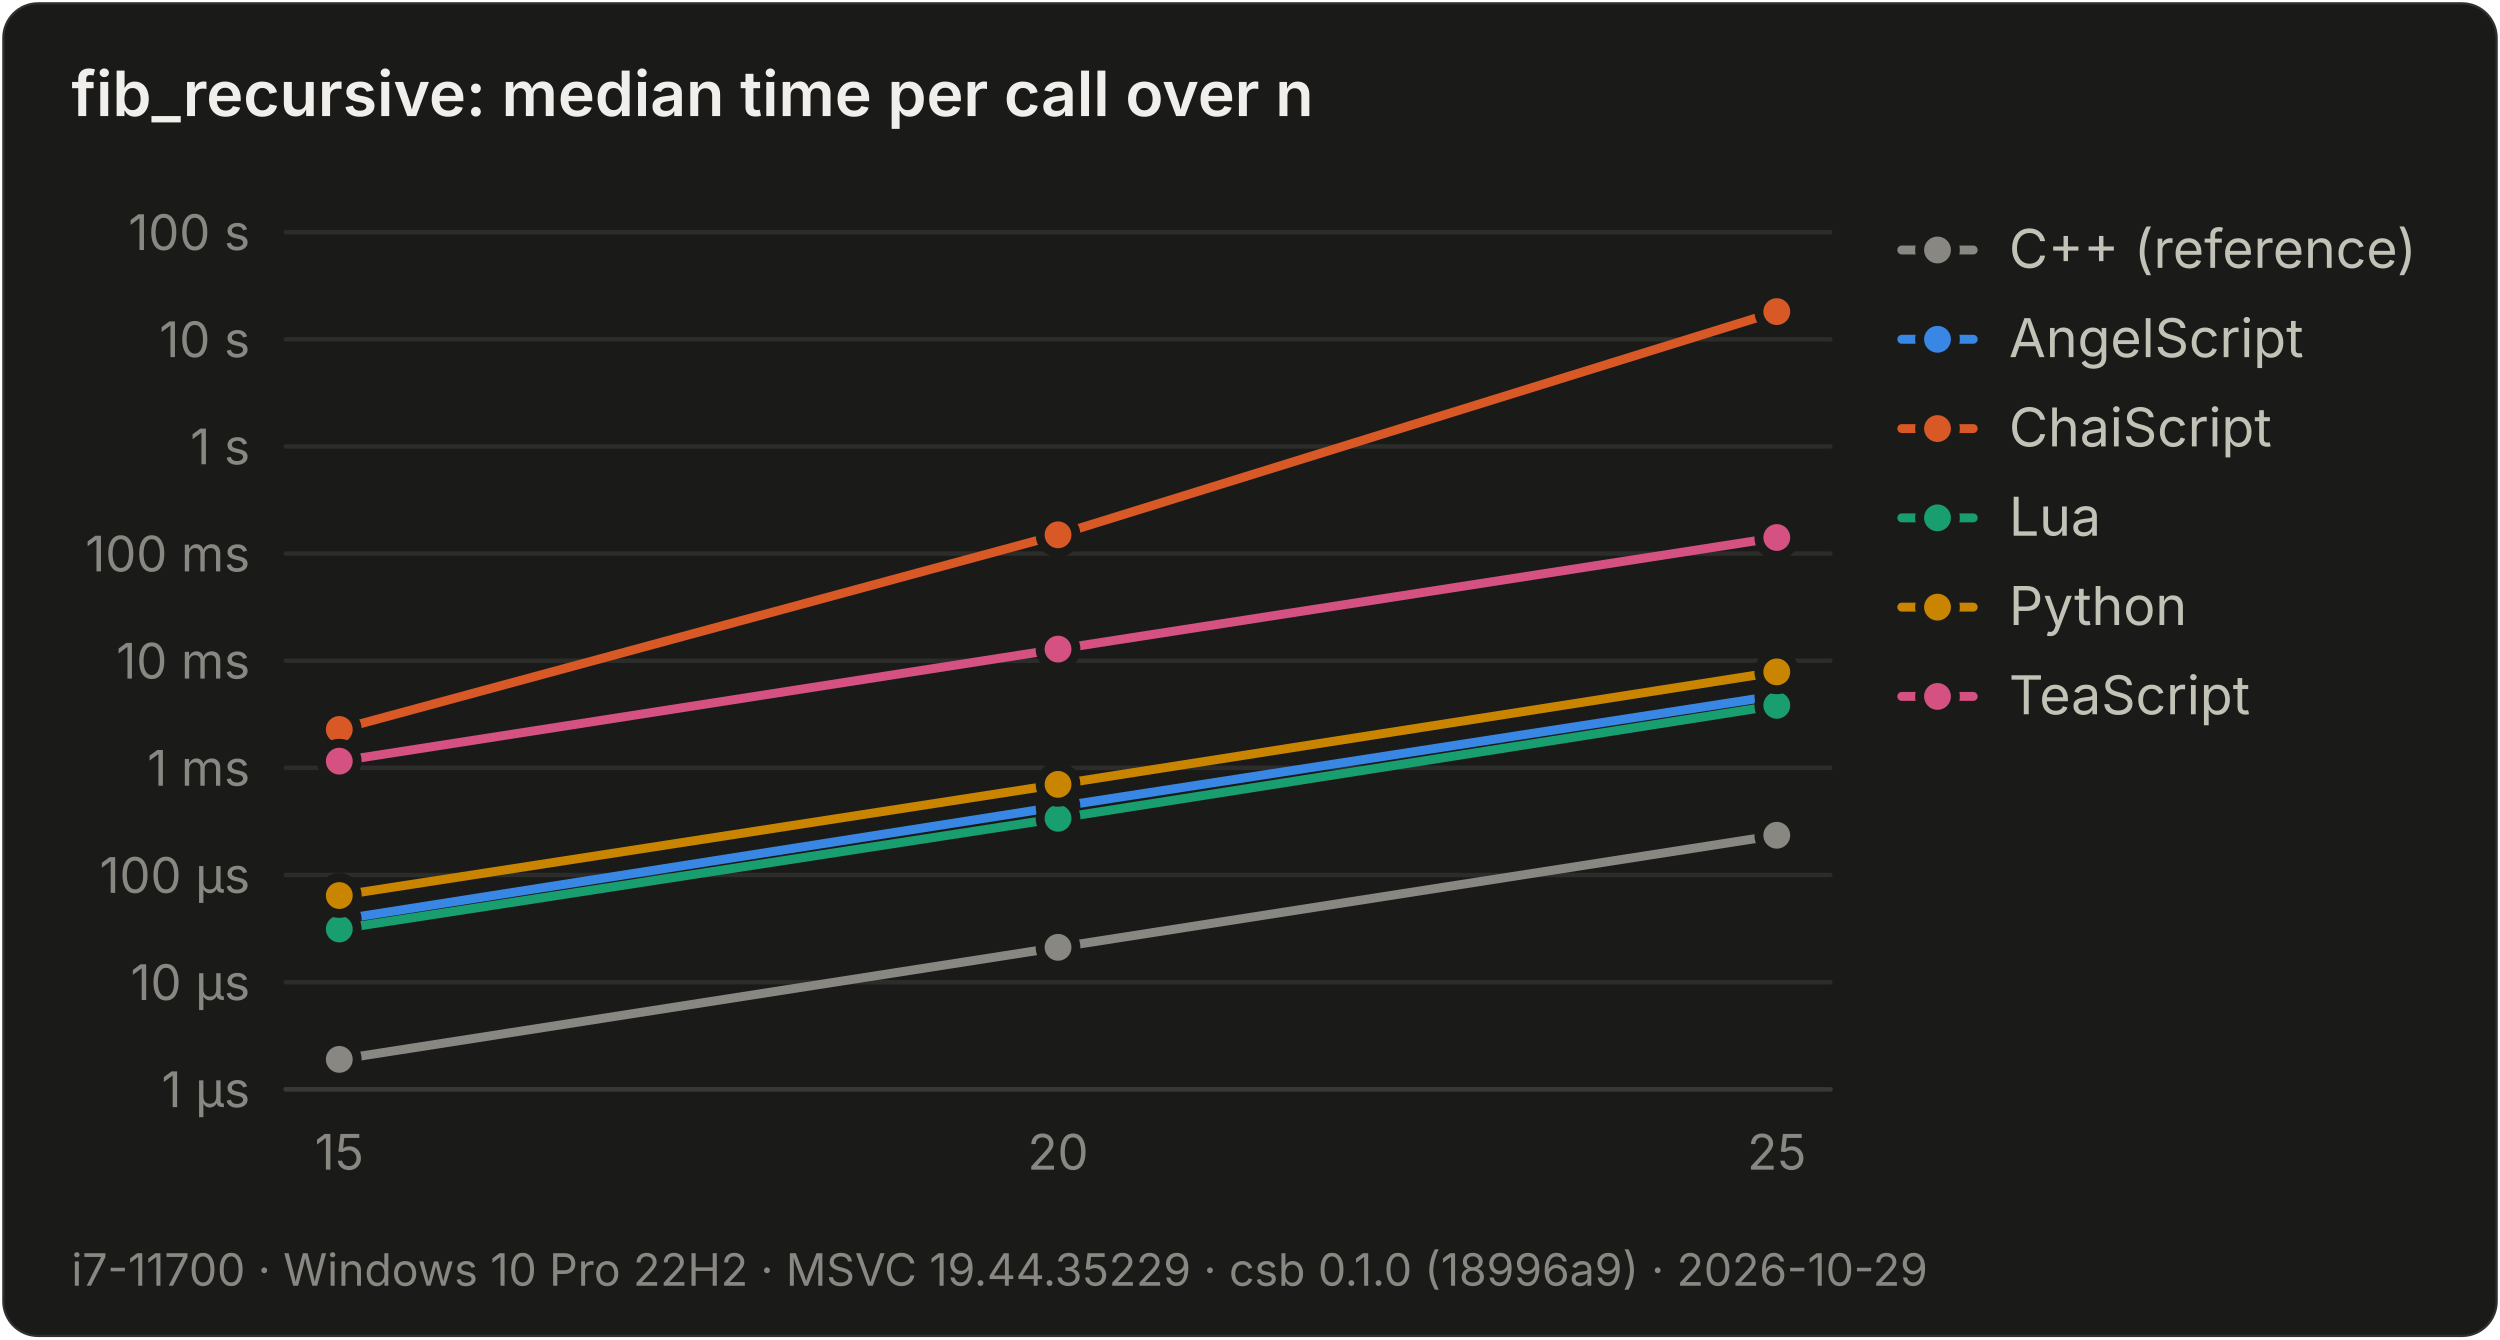
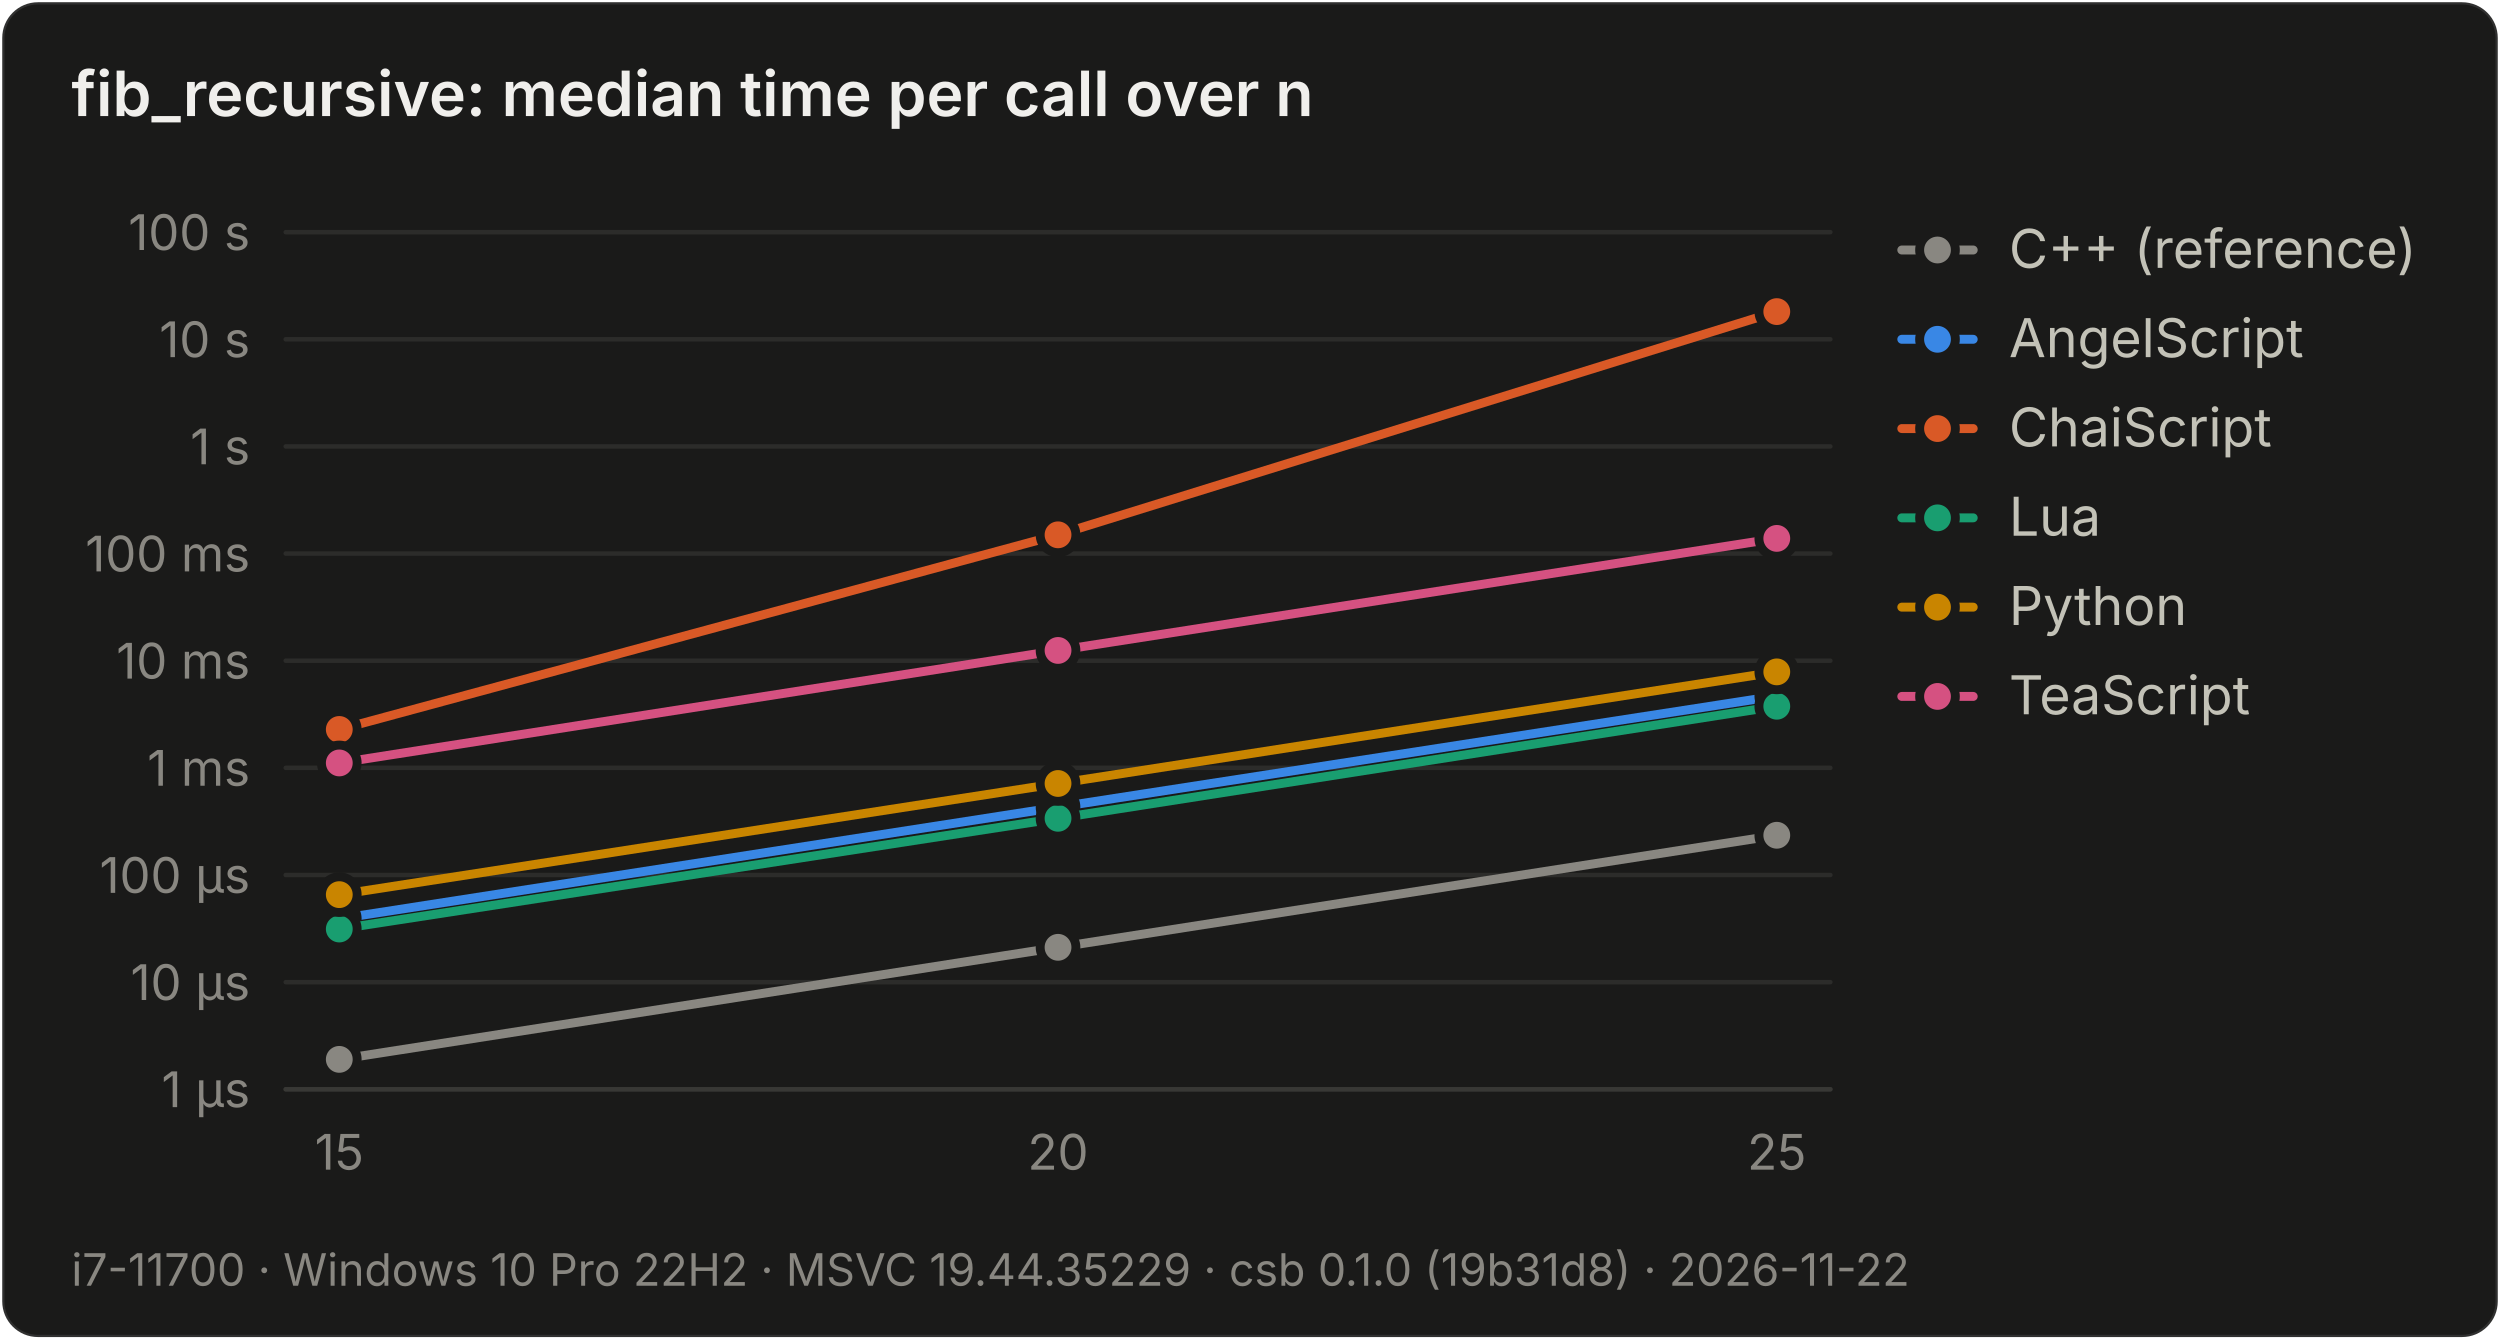
<svg xmlns="http://www.w3.org/2000/svg" width="560" height="300" viewBox="0 0 560 300" font-family="system-ui, -apple-system, &quot;Segoe UI&quot;, sans-serif" role="img">
  <rect x="0.5" y="0.5" width="559" height="299" rx="8" fill="#1a1a19" stroke="rgba(255,255,255,0.10)" />
  <text x="16.0" y="26.0" font-size="14" fill="#f0efec" text-anchor="start" font-weight="600">fib_recursive: median time per call over n</text>
  <line x1="64.0" y1="244.0" x2="410.0" y2="244.0" stroke="#2c2c2a" stroke-width="1.0" stroke-linecap="round" />
  <text x="56.0" y="248.0" font-size="11" fill="#898781" text-anchor="end">1 µs</text>
  <line x1="64.0" y1="220.0" x2="410.0" y2="220.0" stroke="#2c2c2a" stroke-width="1.0" stroke-linecap="round" />
  <text x="56.0" y="224.0" font-size="11" fill="#898781" text-anchor="end">10 µs</text>
  <line x1="64.0" y1="196.0" x2="410.0" y2="196.0" stroke="#2c2c2a" stroke-width="1.0" stroke-linecap="round" />
  <text x="56.0" y="200.0" font-size="11" fill="#898781" text-anchor="end">100 µs</text>
  <line x1="64.0" y1="172.0" x2="410.0" y2="172.0" stroke="#2c2c2a" stroke-width="1.0" stroke-linecap="round" />
  <text x="56.0" y="176.0" font-size="11" fill="#898781" text-anchor="end">1 ms</text>
  <line x1="64.0" y1="148.0" x2="410.0" y2="148.0" stroke="#2c2c2a" stroke-width="1.0" stroke-linecap="round" />
  <text x="56.0" y="152.0" font-size="11" fill="#898781" text-anchor="end">10 ms</text>
  <line x1="64.0" y1="124.0" x2="410.0" y2="124.0" stroke="#2c2c2a" stroke-width="1.0" stroke-linecap="round" />
  <text x="56.0" y="128.0" font-size="11" fill="#898781" text-anchor="end">100 ms</text>
  <line x1="64.0" y1="100.0" x2="410.0" y2="100.0" stroke="#2c2c2a" stroke-width="1.0" stroke-linecap="round" />
  <text x="56.0" y="104.0" font-size="11" fill="#898781" text-anchor="end">1 s</text>
  <line x1="64.0" y1="76.0" x2="410.0" y2="76.0" stroke="#2c2c2a" stroke-width="1.0" stroke-linecap="round" />
  <text x="56.0" y="80.0" font-size="11" fill="#898781" text-anchor="end">10 s</text>
  <line x1="64.0" y1="52.0" x2="410.0" y2="52.0" stroke="#2c2c2a" stroke-width="1.0" stroke-linecap="round" />
  <text x="56.0" y="56.0" font-size="11" fill="#898781" text-anchor="end">100 s</text>
  <line x1="64.0" y1="244.0" x2="410.0" y2="244.0" stroke="#383835" stroke-width="1.0" stroke-linecap="round" />
  <text x="76.0" y="262.0" font-size="11" fill="#898781" text-anchor="middle">15</text>
  <text x="237.0" y="262.0" font-size="11" fill="#898781" text-anchor="middle">20</text>
  <text x="398.0" y="262.0" font-size="11" fill="#898781" text-anchor="middle">25</text>
  <polyline points="76.0,237.3 237.0,212.2 398.0,187.1" fill="none" stroke="#898781" stroke-width="2.0" stroke-linejoin="round" stroke-linecap="round" />
  <circle cx="76.0" cy="237.3" r="4.0" fill="#898781" stroke="#1a1a19" stroke-width="2" />
  <circle cx="237.0" cy="212.2" r="4.0" fill="#898781" stroke="#1a1a19" stroke-width="2" />
  <circle cx="398.0" cy="187.1" r="4.0" fill="#898781" stroke="#1a1a19" stroke-width="2" />
  <line x1="426.0" y1="56.0" x2="442.0" y2="56.0" stroke="#898781" stroke-width="2" stroke-linecap="round" />
  <circle cx="434.0" cy="56.0" r="4.0" fill="#898781" stroke="#1a1a19" stroke-width="2" />
  <text x="450.0" y="60.0" font-size="12" fill="#c3c2b7" text-anchor="start">C++ (reference)</text>
-   <polyline points="76.0,206.0 237.0,180.7 398.0,155.8" fill="none" stroke="#3987e5" stroke-width="2.0" stroke-linejoin="round" stroke-linecap="round" />
-   <circle cx="76.0" cy="206.0" r="4.0" fill="#3987e5" stroke="#1a1a19" stroke-width="2" />
-   <circle cx="237.0" cy="180.7" r="4.0" fill="#3987e5" stroke="#1a1a19" stroke-width="2" />
-   <circle cx="398.0" cy="155.8" r="4.0" fill="#3987e5" stroke="#1a1a19" stroke-width="2" />
+   <polyline points="76.0,205.8 237.0,180.8 398.0,155.9" fill="none" stroke="#3987e5" stroke-width="2.0" stroke-linejoin="round" stroke-linecap="round" />
+   <circle cx="76.0" cy="205.8" r="4.0" fill="#3987e5" stroke="#1a1a19" stroke-width="2" />
+   <circle cx="237.0" cy="180.8" r="4.0" fill="#3987e5" stroke="#1a1a19" stroke-width="2" />
+   <circle cx="398.0" cy="155.9" r="4.0" fill="#3987e5" stroke="#1a1a19" stroke-width="2" />
  <line x1="426.0" y1="76.0" x2="442.0" y2="76.0" stroke="#3987e5" stroke-width="2" stroke-linecap="round" />
  <circle cx="434.0" cy="76.0" r="4.0" fill="#3987e5" stroke="#1a1a19" stroke-width="2" />
  <text x="450.0" y="80.0" font-size="12" fill="#c3c2b7" text-anchor="start">AngelScript</text>
  <polyline points="76.0,163.4 237.0,119.8 398.0,69.8" fill="none" stroke="#d95926" stroke-width="2.0" stroke-linejoin="round" stroke-linecap="round" />
  <circle cx="76.0" cy="163.4" r="4.0" fill="#d95926" stroke="#1a1a19" stroke-width="2" />
  <circle cx="237.0" cy="119.8" r="4.0" fill="#d95926" stroke="#1a1a19" stroke-width="2" />
  <circle cx="398.0" cy="69.8" r="4.0" fill="#d95926" stroke="#1a1a19" stroke-width="2" />
  <line x1="426.0" y1="96.0" x2="442.0" y2="96.0" stroke="#d95926" stroke-width="2" stroke-linecap="round" />
  <circle cx="434.0" cy="96.0" r="4.0" fill="#d95926" stroke="#1a1a19" stroke-width="2" />
  <text x="450.0" y="100.0" font-size="12" fill="#c3c2b7" text-anchor="start">ChaiScript</text>
-   <polyline points="76.0,208.1 237.0,183.3 398.0,158.0" fill="none" stroke="#199e70" stroke-width="2.0" stroke-linejoin="round" stroke-linecap="round" />
+   <polyline points="76.0,208.1 237.0,183.3 398.0,158.2" fill="none" stroke="#199e70" stroke-width="2.0" stroke-linejoin="round" stroke-linecap="round" />
  <circle cx="76.0" cy="208.1" r="4.0" fill="#199e70" stroke="#1a1a19" stroke-width="2" />
  <circle cx="237.0" cy="183.3" r="4.0" fill="#199e70" stroke="#1a1a19" stroke-width="2" />
-   <circle cx="398.0" cy="158.0" r="4.0" fill="#199e70" stroke="#1a1a19" stroke-width="2" />
+   <circle cx="398.0" cy="158.2" r="4.0" fill="#199e70" stroke="#1a1a19" stroke-width="2" />
  <line x1="426.0" y1="116.0" x2="442.0" y2="116.0" stroke="#199e70" stroke-width="2" stroke-linecap="round" />
  <circle cx="434.0" cy="116.0" r="4.0" fill="#199e70" stroke="#1a1a19" stroke-width="2" />
  <text x="450.0" y="120.0" font-size="12" fill="#c3c2b7" text-anchor="start">Lua</text>
-   <polyline points="76.0,200.6 237.0,175.7 398.0,150.5" fill="none" stroke="#c98500" stroke-width="2.0" stroke-linejoin="round" stroke-linecap="round" />
-   <circle cx="76.0" cy="200.6" r="4.0" fill="#c98500" stroke="#1a1a19" stroke-width="2" />
-   <circle cx="237.0" cy="175.7" r="4.0" fill="#c98500" stroke="#1a1a19" stroke-width="2" />
+   <polyline points="76.0,200.4 237.0,175.5 398.0,150.5" fill="none" stroke="#c98500" stroke-width="2.0" stroke-linejoin="round" stroke-linecap="round" />
+   <circle cx="76.0" cy="200.4" r="4.0" fill="#c98500" stroke="#1a1a19" stroke-width="2" />
+   <circle cx="237.0" cy="175.5" r="4.0" fill="#c98500" stroke="#1a1a19" stroke-width="2" />
  <circle cx="398.0" cy="150.5" r="4.0" fill="#c98500" stroke="#1a1a19" stroke-width="2" />
  <line x1="426.0" y1="136.0" x2="442.0" y2="136.0" stroke="#c98500" stroke-width="2" stroke-linecap="round" />
  <circle cx="434.0" cy="136.0" r="4.0" fill="#c98500" stroke="#1a1a19" stroke-width="2" />
  <text x="450.0" y="140.0" font-size="12" fill="#c3c2b7" text-anchor="start">Python</text>
-   <polyline points="76.0,170.5 237.0,145.4 398.0,120.4" fill="none" stroke="#d55181" stroke-width="2.0" stroke-linejoin="round" stroke-linecap="round" />
-   <circle cx="76.0" cy="170.5" r="4.0" fill="#d55181" stroke="#1a1a19" stroke-width="2" />
-   <circle cx="237.0" cy="145.4" r="4.0" fill="#d55181" stroke="#1a1a19" stroke-width="2" />
-   <circle cx="398.0" cy="120.4" r="4.0" fill="#d55181" stroke="#1a1a19" stroke-width="2" />
+   <polyline points="76.0,170.9 237.0,145.7 398.0,120.6" fill="none" stroke="#d55181" stroke-width="2.0" stroke-linejoin="round" stroke-linecap="round" />
+   <circle cx="76.0" cy="170.9" r="4.0" fill="#d55181" stroke="#1a1a19" stroke-width="2" />
+   <circle cx="237.0" cy="145.7" r="4.0" fill="#d55181" stroke="#1a1a19" stroke-width="2" />
+   <circle cx="398.0" cy="120.6" r="4.0" fill="#d55181" stroke="#1a1a19" stroke-width="2" />
  <line x1="426.0" y1="156.0" x2="442.0" y2="156.0" stroke="#d55181" stroke-width="2" stroke-linecap="round" />
  <circle cx="434.0" cy="156.0" r="4.0" fill="#d55181" stroke="#1a1a19" stroke-width="2" />
  <text x="450.0" y="160.0" font-size="12" fill="#c3c2b7" text-anchor="start">TeaScript</text>
-   <text x="16.0" y="288.0" font-size="10" fill="#898781" text-anchor="start">i7-11700 · Windows 10 Pro 22H2 · MSVC 19.44.35229 · csb 0.1.0 (18996a9) · 2026-10-29</text>
+   <text x="16.0" y="288.0" font-size="10" fill="#898781" text-anchor="start">i7-11700 · Windows 10 Pro 22H2 · MSVC 19.44.35229 · csb 0.1.0 (19b31d8) · 2026-11-22</text>
</svg>
